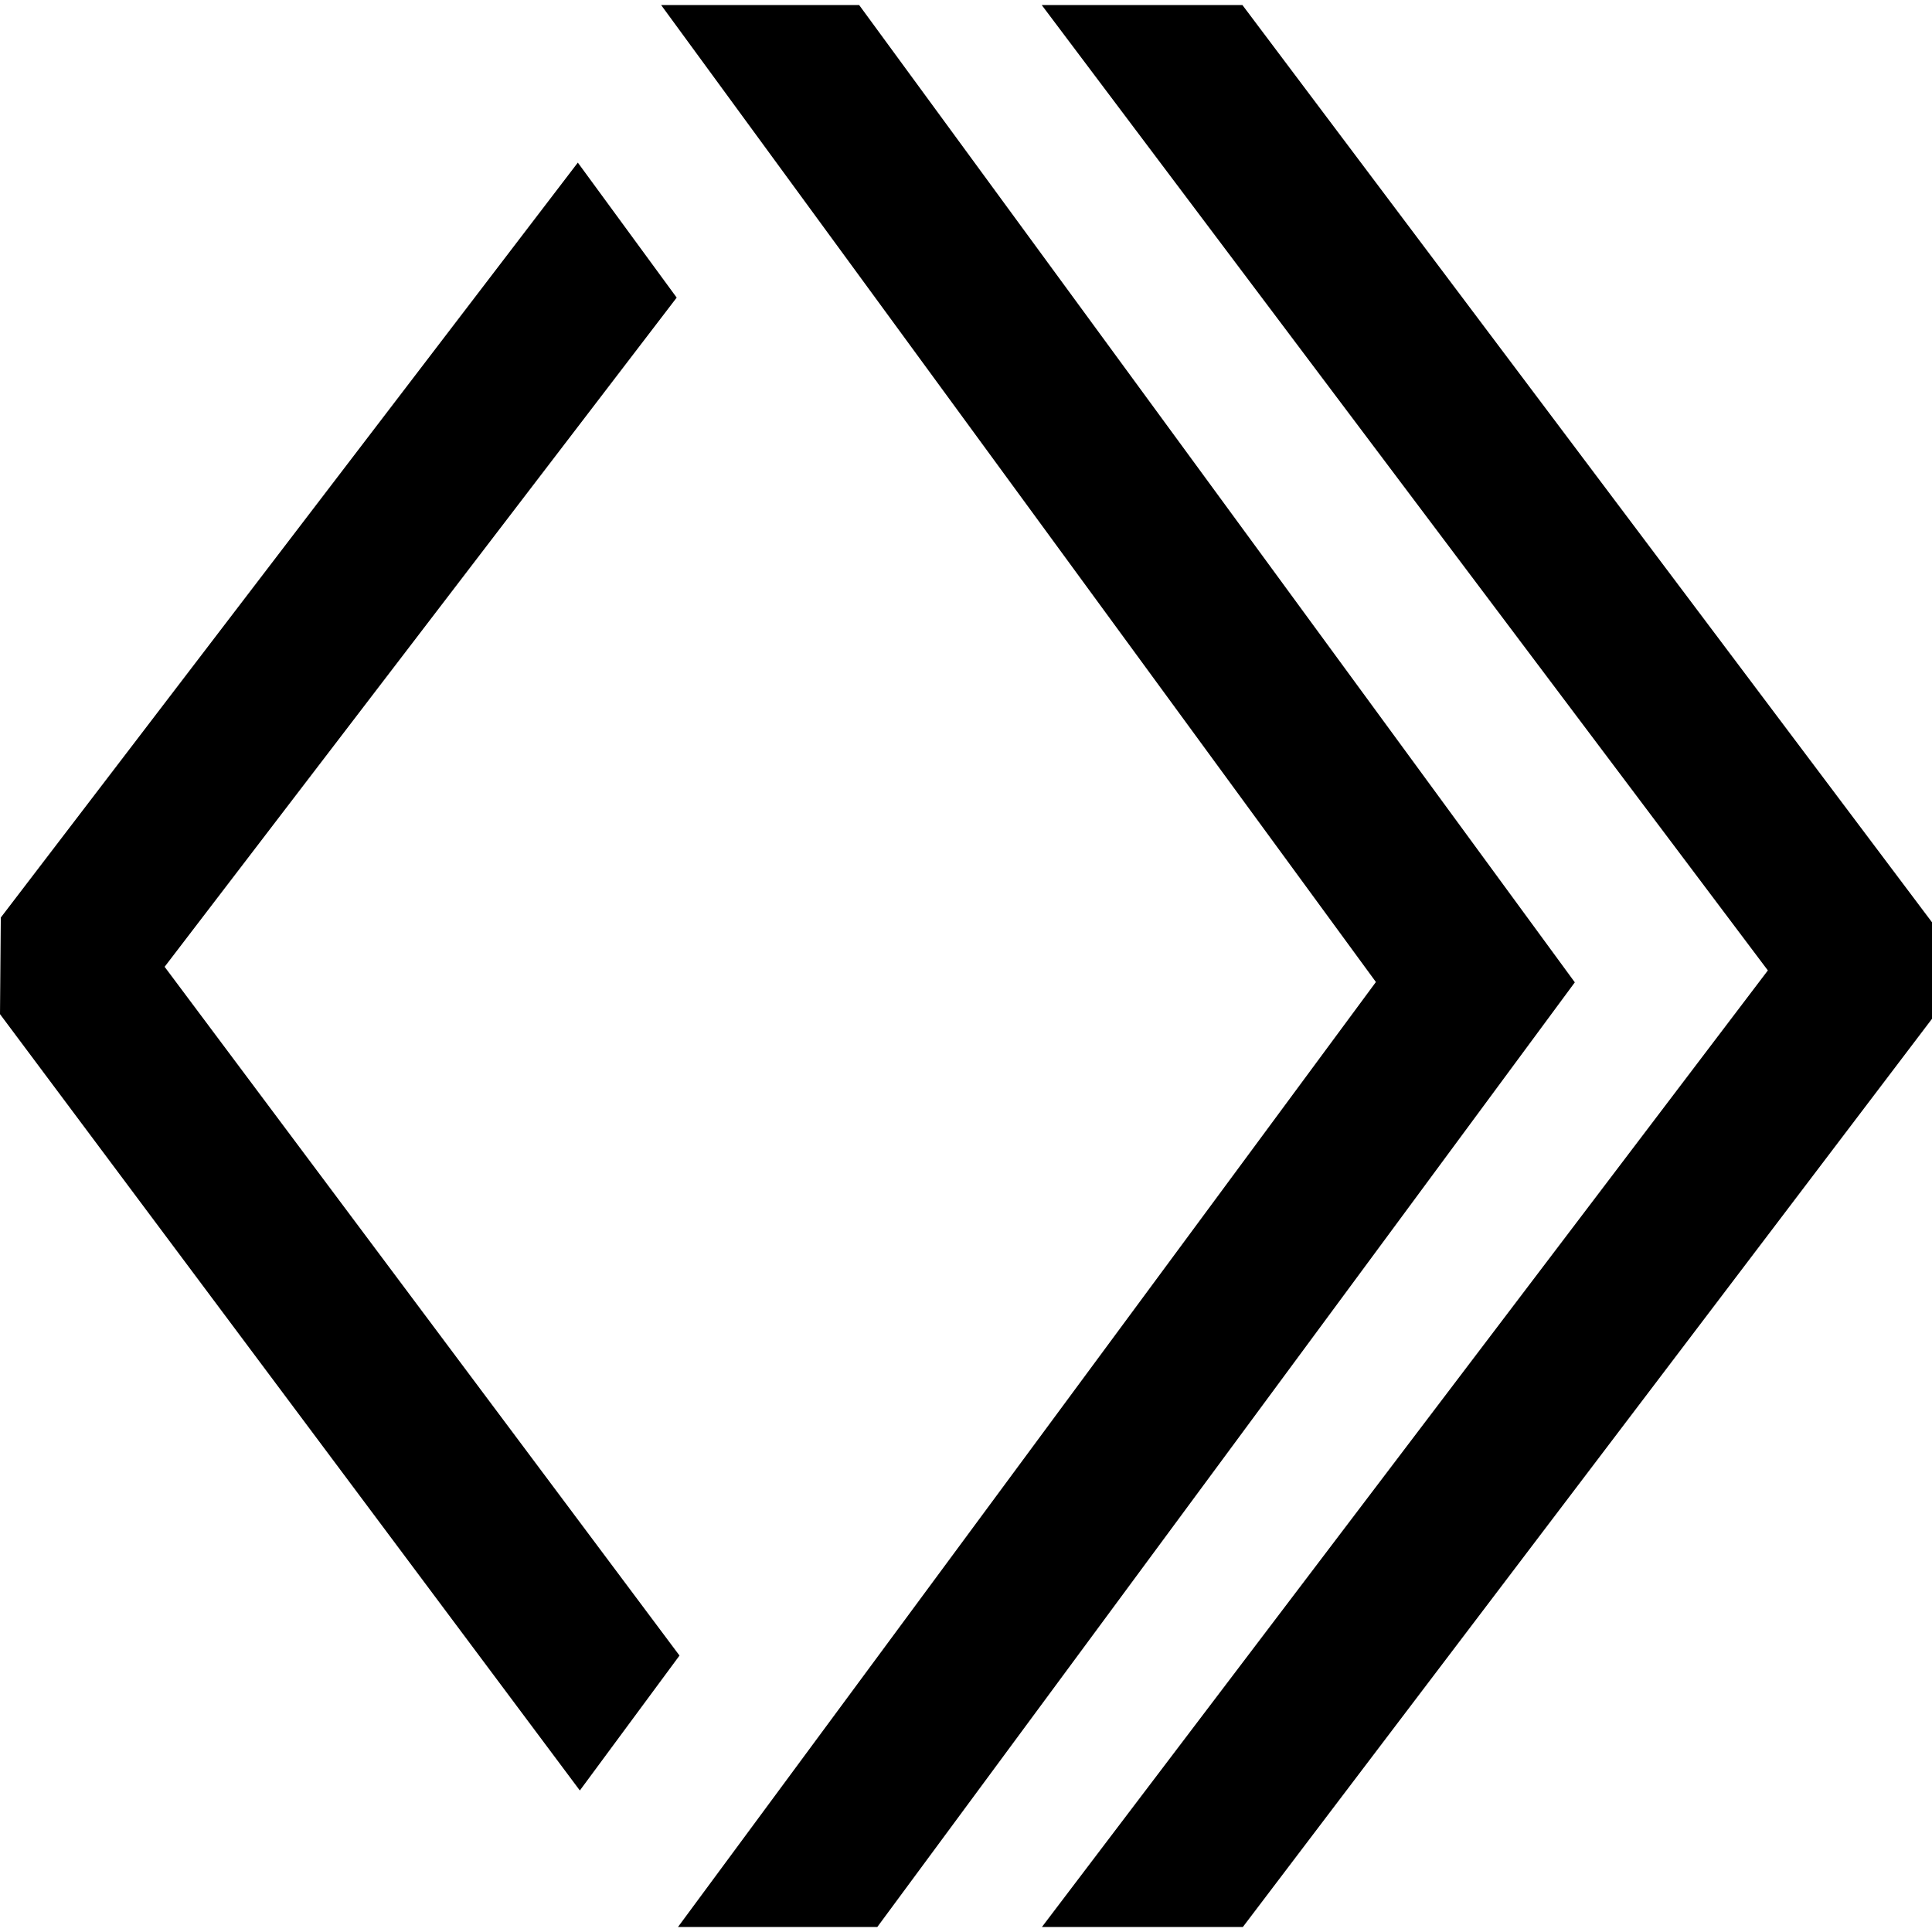
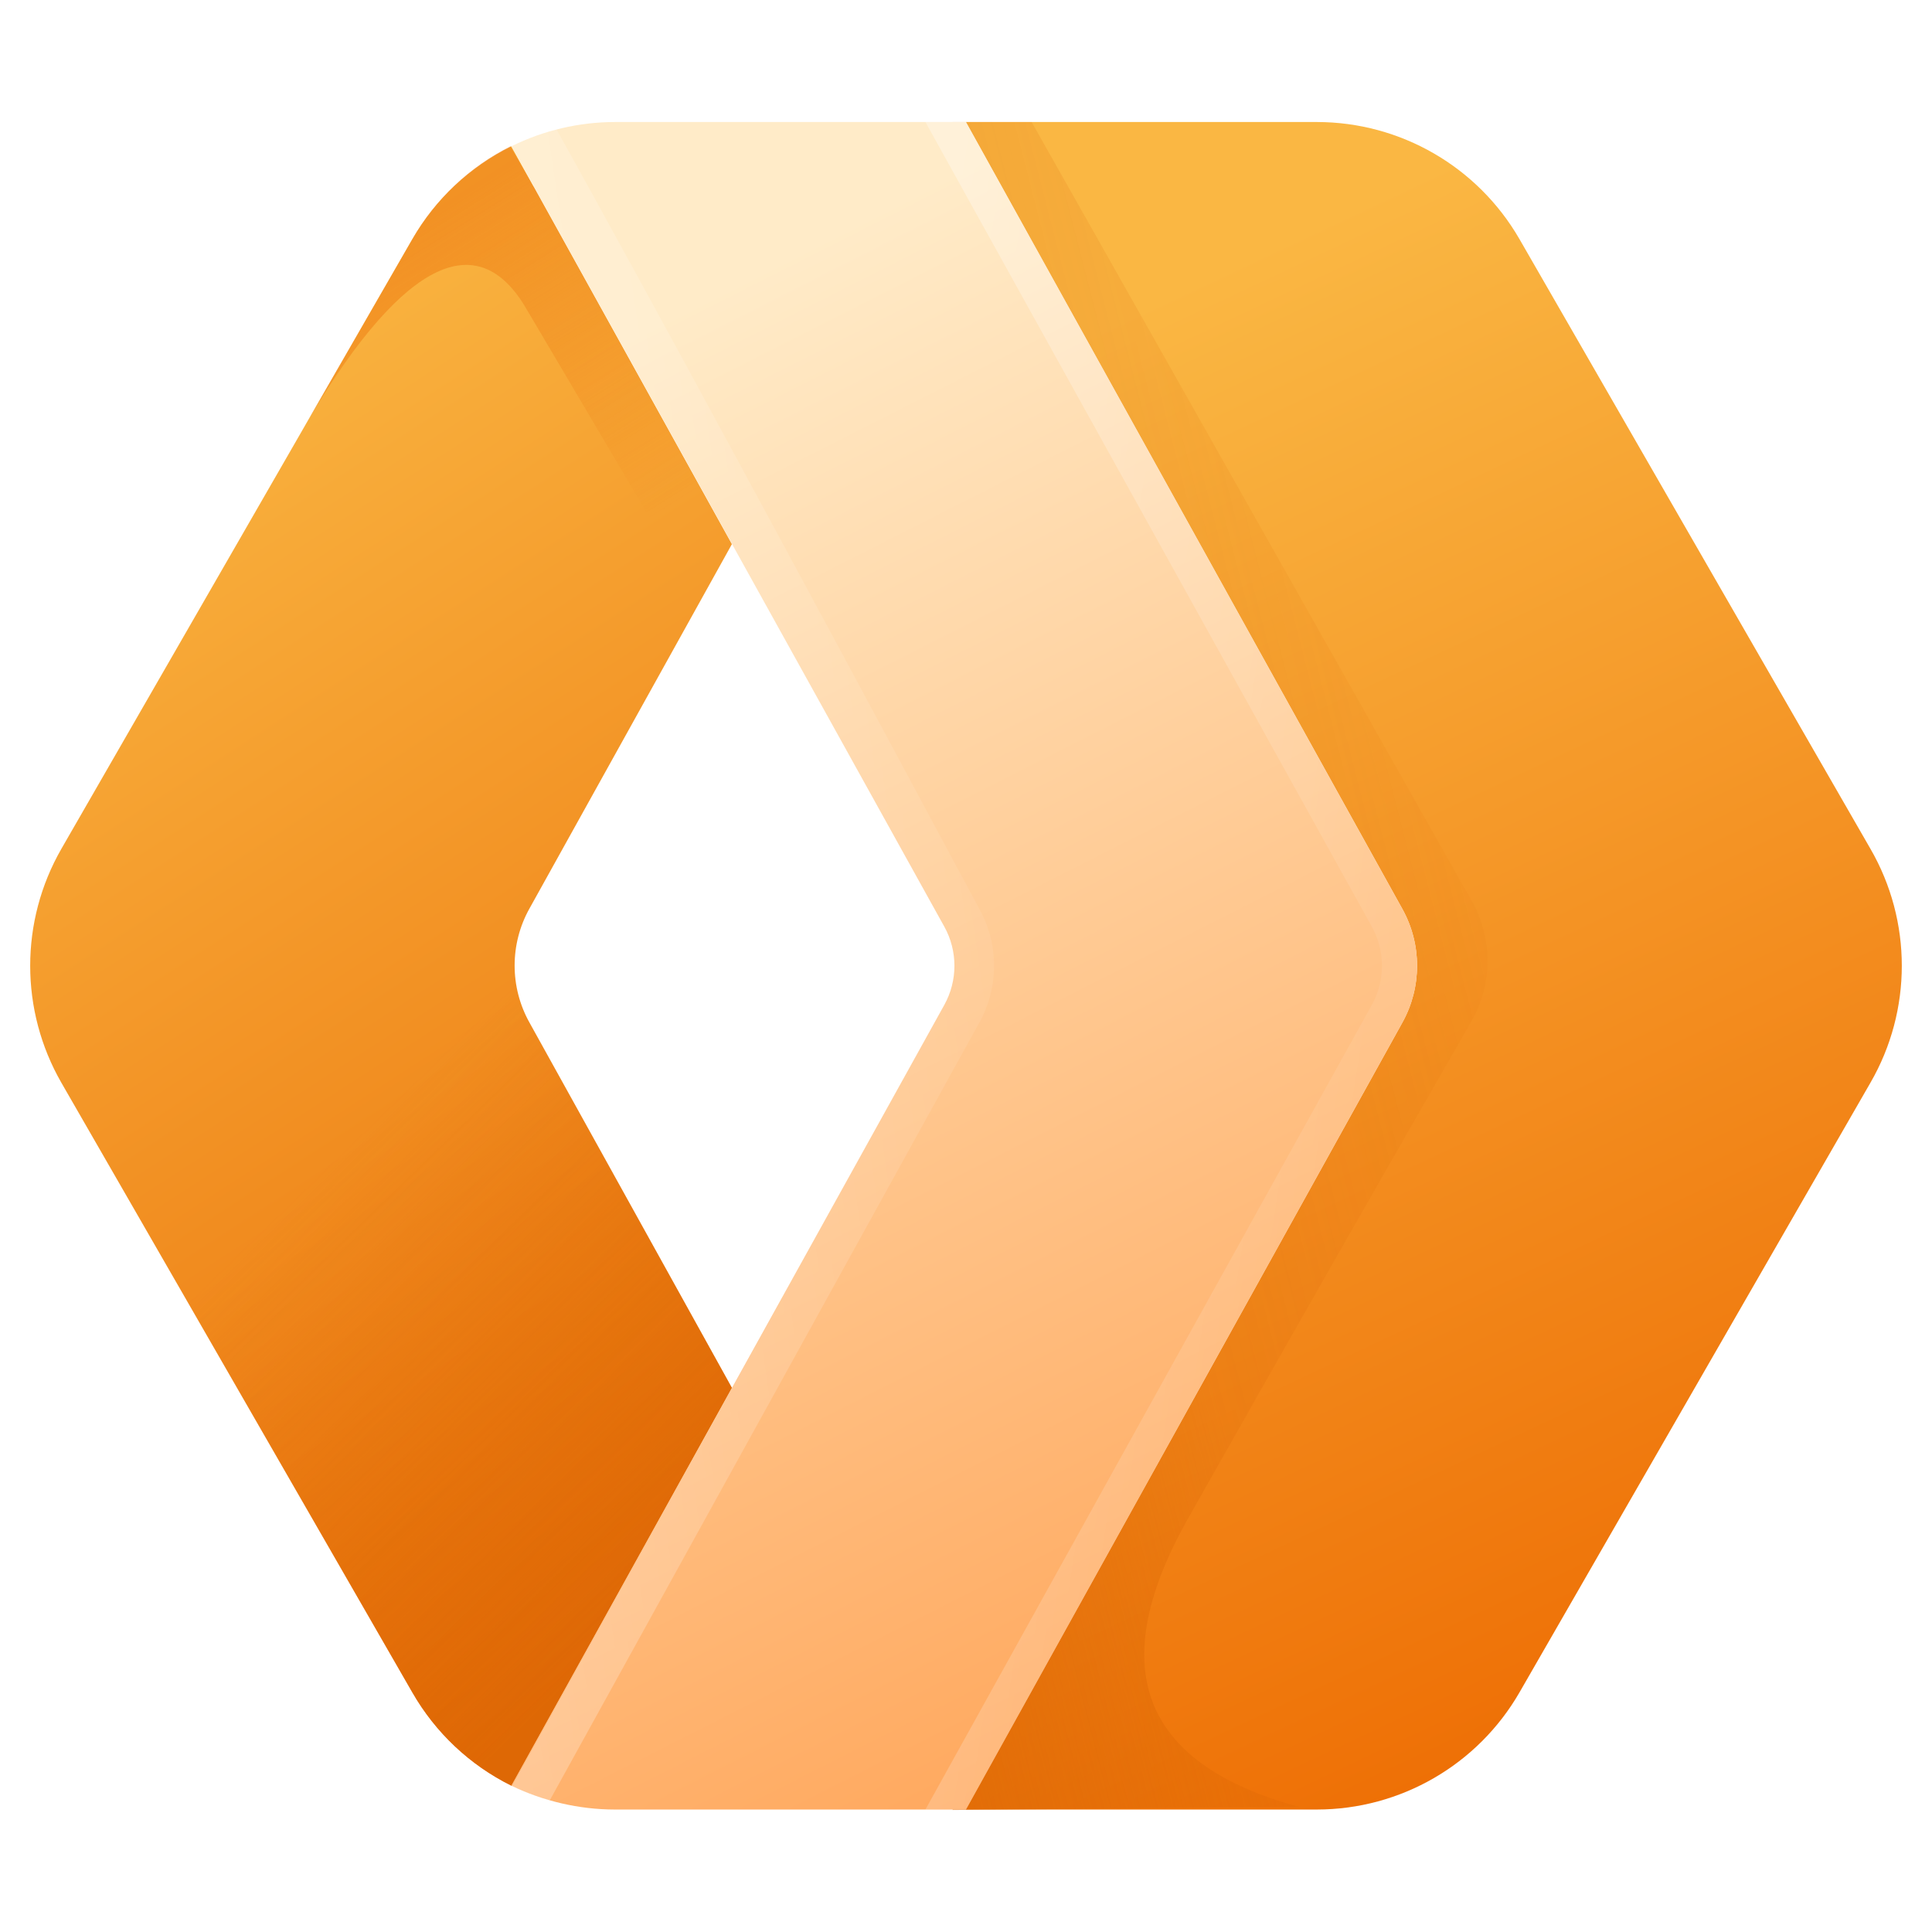
- <svg xmlns="http://www.w3.org/2000/svg" role="img" viewBox="0 0 24 24">
-   <path fill="currentColor" d="m8.213.063 8.879 12.136-8.67 11.739h2.476l8.665-11.735-8.89-12.14Zm4.728 0 9.02 11.992-9.018 11.883h2.496L24 12.656v-1.199L15.434.063ZM7.178 2.02.01 11.398l-.01 1.2 7.203 9.644 1.238-1.676-6.396-8.556 6.361-8.313Z" />
+ <svg xmlns="http://www.w3.org/2000/svg" viewBox="0 0 128 128">
+   <linearGradient id="cfw-a" x1="-.556" x2="-.628" y1="128.705" y2="128.977" gradientTransform="matrix(155.9359 0 0 -364.3 119.128 47001.098)" gradientUnits="userSpaceOnUse">
+     <stop offset="0" stop-color="#eb6f07" />
+     <stop offset="1" stop-color="#fab743" />
+   </linearGradient>
+   <path fill="url(#cfw-a)" d="M33.882 9.694 48.491 36.05 35.075 60.199a7.75 7.75 0 0 0 0 7.543l13.416 24.209-14.609 26.356a15.501 15.501 0 0 1-6.559-6.172L4.068 71.737a15.563 15.563 0 0 1 0-15.503l23.255-40.398a15.501 15.501 0 0 1 6.559-6.142z" />
+   <linearGradient id="cfw-b" x1="-.594" x2="-.715" y1="129.358" y2="129.519" gradientTransform="matrix(149.7049 0 0 -194.8 131.59 25305.098)" gradientUnits="userSpaceOnUse">
+     <stop offset="0" stop-color="#d96504" />
+     <stop offset="1" stop-color="#d96504" stop-opacity="0" />
+   </linearGradient>
+   <path fill="url(#cfw-b)" d="M35.075 60.229a7.75 7.75 0 0 0 0 7.513l13.416 24.209-14.609 26.356a15.501 15.501 0 0 1-6.559-6.172L4.068 71.737c-1.848-3.19 8.497-7.006 31.007-11.478v-.03z" opacity=".7" />
+   <linearGradient id="cfw-c" x1="-2.234" x2="-2.109" y1="128.901" y2="128.689" gradientTransform="matrix(95.8 0 0 -101.1 239.4 13048.3)" gradientUnits="userSpaceOnUse">
+     <stop offset="0" stop-color="#eb6f07" />
+     <stop offset="1" stop-color="#eb720a" stop-opacity="0" />
+   </linearGradient>
+   <path fill="url(#cfw-c)" d="m35.373 12.347 13.118 23.702-2.176 3.786-11.568-19.587c-3.339-5.456-8.437-2.624-14.818 8.408l.954-1.64 6.44-11.18a15.51 15.51 0 0 1 6.499-6.142l1.521 2.653h.03z" opacity=".5" />
+   <linearGradient id="cfw-d" x1="-.847" x2="-.919" y1="128.688" y2="128.96" gradientTransform="matrix(207.975 0 0 -375 275.025 48376)" gradientUnits="userSpaceOnUse">
+     <stop offset="0" stop-color="#ee6f05" />
+     <stop offset="1" stop-color="#fab743" />
+   </linearGradient>
+   <path fill="url(#cfw-d)" d="m100.665 15.835 23.255 40.398a15.485 15.485 0 0 1 0 15.503l-23.255 40.398a15.504 15.504 0 0 1-13.416 7.752H63.994l28.92-52.145a7.75 7.75 0 0 0 0-7.513L63.994 8.084h23.255a15.502 15.502 0 0 1 13.416 7.751z" />
+   <linearGradient id="cfw-e" x1="-2.602" x2="-2.229" y1="128.679" y2="128.977" gradientTransform="matrix(118.9101 0 0 -375.1 361.09 48388.902)" gradientUnits="userSpaceOnUse">
+     <stop offset="0" stop-color="#d96504" stop-opacity=".8" />
+     <stop offset=".498" stop-color="#d96504" stop-opacity=".2" />
+     <stop offset="1" stop-color="#d96504" stop-opacity="0" />
+   </linearGradient>
+   <path fill="url(#cfw-e)" d="m86.057 119.708-22.957.208 27.787-52.413a8.053 8.053 0 0 0 0-7.573L63.1 8.084h5.247l29.158 51.608a8.048 8.048 0 0 1-.03 7.99 4670.283 4670.283 0 0 0-18.693 32.796c-5.665 9.957-3.22 16.367 7.275 19.23z" />
+   <linearGradient id="cfw-f" x1="-.561" x2="-.634" y1="128.688" y2="128.96" gradientTransform="matrix(201.2571 0 0 -375 180.743 48376)" gradientUnits="userSpaceOnUse">
+     <stop offset="0" stop-color="#ffa95f" />
+     <stop offset="1" stop-color="#ffebc8" />
+   </linearGradient>
+   <path fill="url(#cfw-f)" d="M40.739 119.886c-2.385 0-4.77-.566-6.857-1.58l28.681-51.727a5.353 5.353 0 0 0 0-5.188L33.882 9.694a15.492 15.492 0 0 1 6.857-1.61h23.255l28.92 52.145a7.75 7.75 0 0 1 0 7.513l-28.92 52.145H40.739z" />
+   <linearGradient id="cfw-g" x1="-2.816" x2="-2.552" y1="128.861" y2="128.719" gradientTransform="matrix(109.2571 0 0 -375 364.743 48376)" gradientUnits="userSpaceOnUse">
+     <stop offset="0" stop-color="#fff" stop-opacity=".5" />
+     <stop offset="1" stop-color="#fff" stop-opacity=".1" />
+   </linearGradient>
+   <path fill="url(#cfw-g)" d="M90.886 61.391 61.311 8.084h2.683l28.92 52.145a7.75 7.75 0 0 1 0 7.513l-28.92 52.145h-2.683l29.576-53.308a5.35 5.35 0 0 0-.001-5.188z" opacity=".6" />
+   <linearGradient id="cfw-h" x1="-2.34" x2="-2.001" y1="128.779" y2="128.952" gradientTransform="matrix(107.2571 0 0 -371.4 274.743 47913.2)" gradientUnits="userSpaceOnUse">
+     <stop offset="0" stop-color="#fff" stop-opacity=".5" />
+     <stop offset="1" stop-color="#fff" stop-opacity=".1" />
+   </linearGradient>
+   <path fill="url(#cfw-h)" d="M62.563 61.391 33.882 9.694c.894-.477 1.968-.835 2.981-1.133 6.321 11.359 15.652 28.592 28.025 51.668a7.75 7.75 0 0 1 0 7.513L36.416 119.29c-1.014-.298-1.55-.507-2.504-.954l28.622-51.727a5.353 5.353 0 0 0 0-5.188l.029-.03z" opacity=".6" />
</svg>
